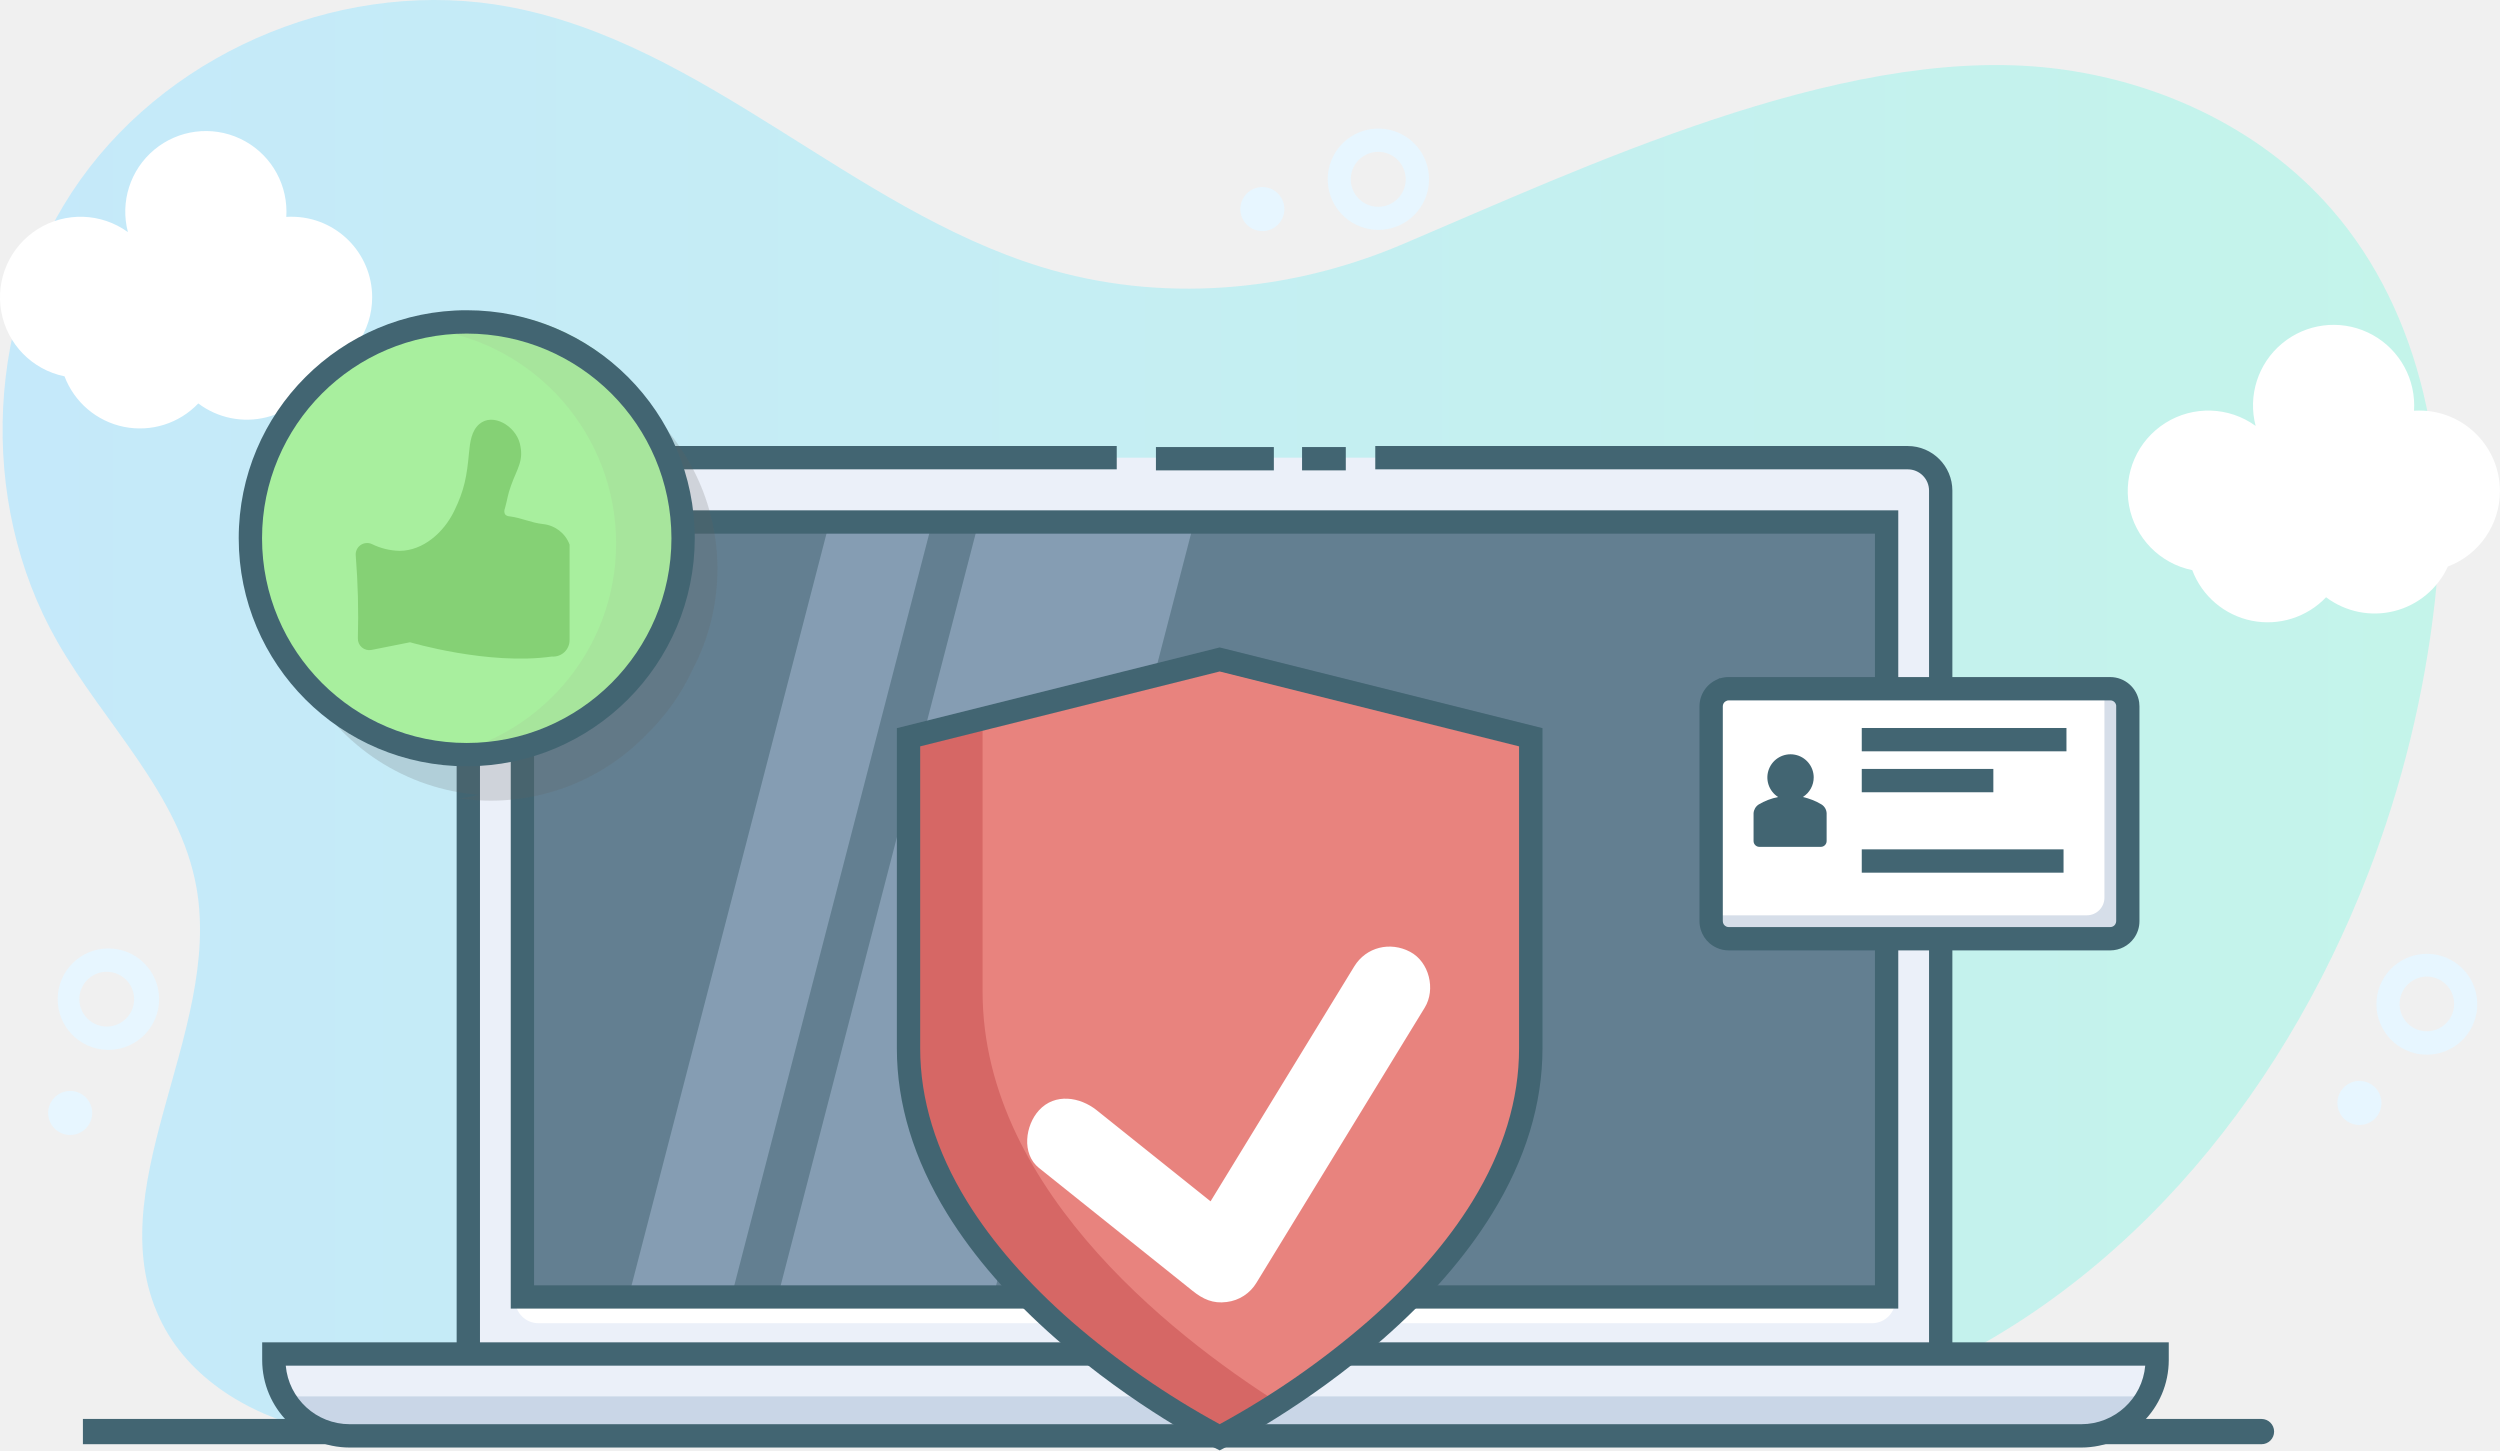
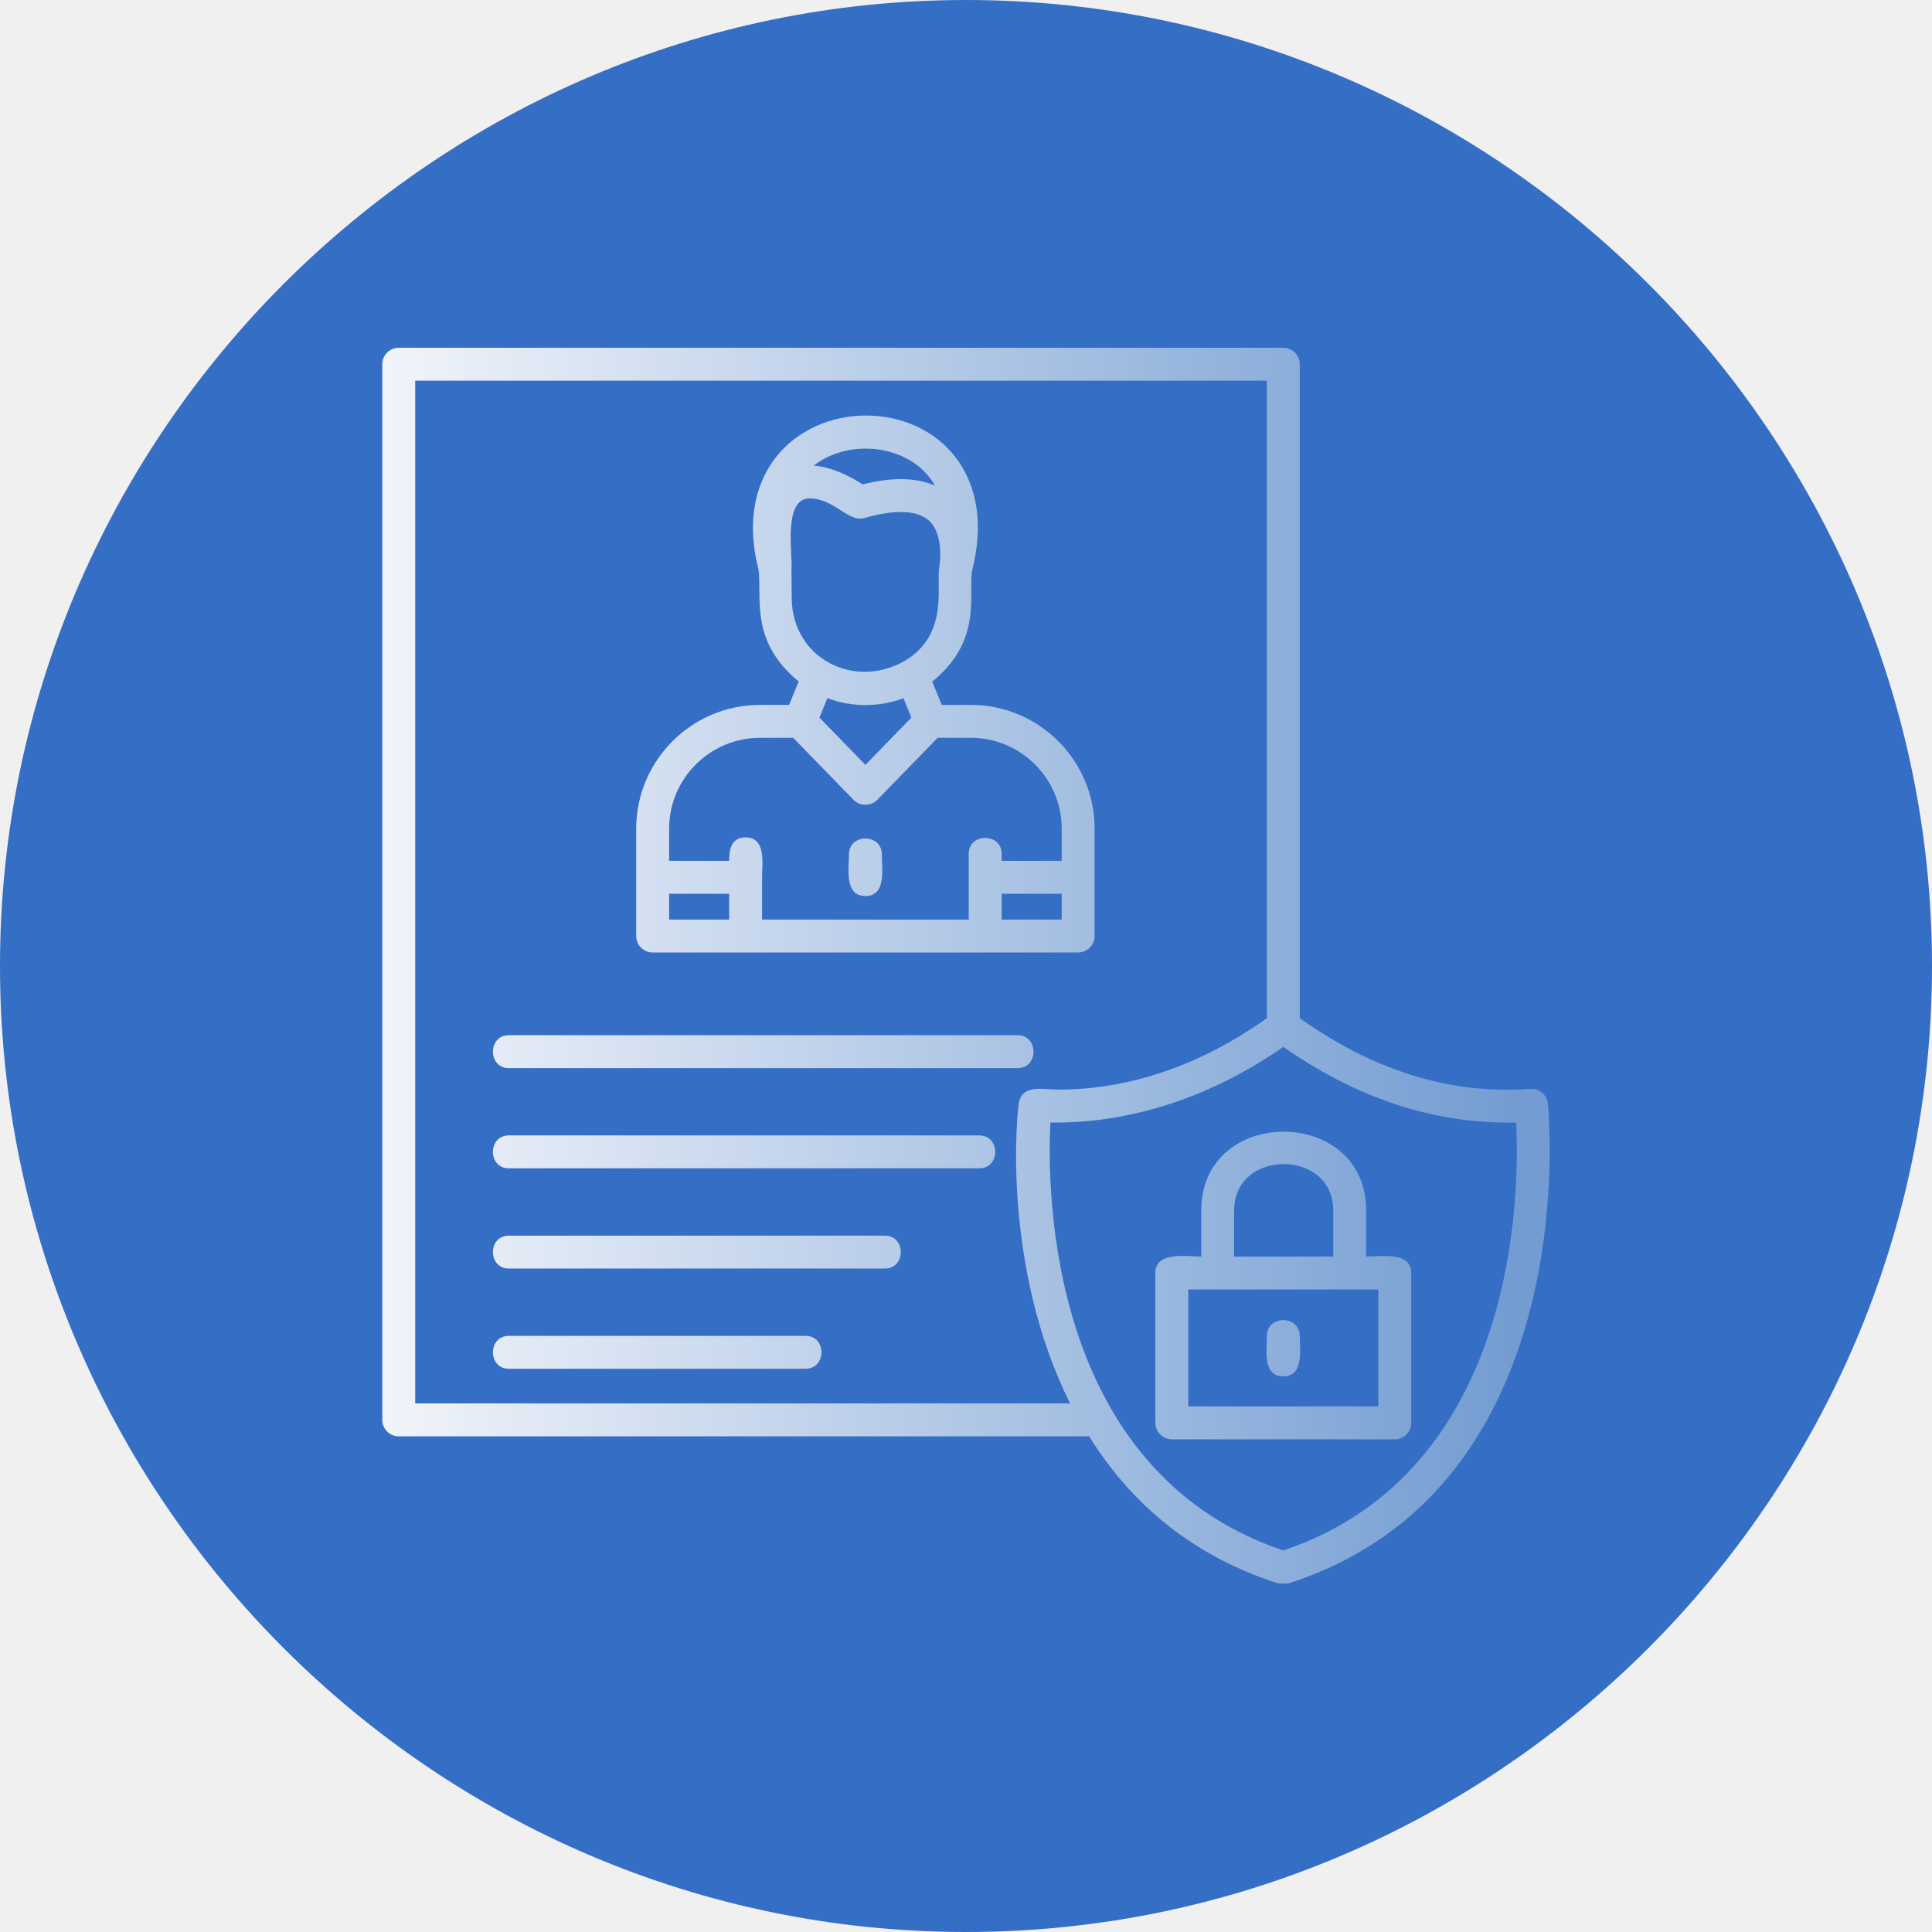
- <svg xmlns="http://www.w3.org/2000/svg" viewBox="0 0 1286.04 746.09">
+ <svg xmlns="http://www.w3.org/2000/svg" width="3872.98" height="3872.98" viewBox="0 0 3872.98 3872.98">
  <defs>
-     <style>.cls-1{fill:url(#linear-gradient);}.cls-2{fill:#e7f6ff;}.cls-3{fill:none;}.cls-4{fill:#426572;}.cls-5{fill:#fff;}.cls-6{fill:#ebf0f9;}.cls-7{fill:#637f91;}.cls-10,.cls-8{opacity:0.5;}.cls-10,.cls-9{fill:#a7bcd5;}.cls-11{fill:#d6dee9;}.cls-12{fill:#e8837e;}.cls-13{fill:#d66765;}.cls-14{fill:#606060;opacity:0.2;}.cls-15{fill:#a8ef9e;}.cls-16{fill:#a7e59c;}.cls-17{fill:#85d175;}</style>
-     <linearGradient id="linear-gradient" x1="1.32" y1="371.19" x2="1254.6" y2="371.19" gradientUnits="userSpaceOnUse">
-       <stop offset="0" stop-color="#c5e9fa" />
-       <stop offset="1" stop-color="#c4f4ea" />
+     <clipPath id="clip-0">
+       <path clip-rule="nonzero" d="M 766 697 L 3107 697 L 3107 3175 L 766 3175 Z M 766 697 " />
+     </clipPath>
+     <clipPath id="clip-1">
+       <path clip-rule="evenodd" d="M 2382.078 2819.359 L 2763.102 2819.359 L 2763.102 2584.98 L 2382.078 2584.98 Z M 2474.039 2519.012 L 2474.039 2426.48 C 2474.039 2302.5 2672.699 2302.5 2672.699 2426.48 L 2672.699 2519.012 Z M 2796.102 2885.309 C 2814.281 2885.309 2829.051 2870.559 2829.07 2852.34 L 2829.07 2552.012 C 2829.07 2508.039 2767.238 2519.012 2738.648 2519.012 L 2738.648 2426.469 C 2738.648 2215.98 2408.09 2215.961 2408.09 2426.469 L 2408.09 2519.012 C 2379.359 2519.012 2316.109 2507.719 2316.109 2552.012 L 2316.109 2852.34 C 2316.109 2870.559 2330.891 2885.309 2349.109 2885.309 Z M 1963.102 2342.09 L 1020.07 2342.09 C 977.504 2342.09 977.504 2276.121 1020.07 2276.121 L 1963.102 2276.121 C 2005.648 2276.121 2005.672 2342.09 1963.102 2342.09 Z M 1734.828 1796.25 C 1692.27 1796.25 1701.859 1740.68 1701.859 1712.859 C 1701.859 1670.289 1767.828 1670.301 1767.828 1712.859 C 1767.828 1740.68 1777.41 1796.25 1734.828 1796.25 Z M 1806.09 960.469 C 1783.141 960.469 1757.352 964.02 1729.25 971.102 C 1709.16 957.898 1670.719 936.281 1631.289 933.461 C 1703.941 876.328 1828.449 891.648 1874.23 973.559 C 1854.77 964.859 1832 960.469 1806.09 960.469 Z M 1586.59 1142.551 C 1589.77 1115.48 1568.359 999.121 1622.82 999.121 C 1671.52 999.121 1701.309 1047.5 1732.02 1038.66 C 1798.859 1019.469 1845.578 1022.738 1867.281 1048.859 C 1888.25 1074.102 1885.879 1118.539 1883.059 1134.281 C 1875.871 1172.891 1903.871 1270.949 1813.559 1324.98 C 1710 1383.379 1588.34 1318.172 1587.16 1199.891 Z M 1642.719 1438.559 L 1658.648 1399.52 C 1706.352 1418.039 1763.398 1417.969 1811.109 1399.648 L 1826.98 1438.578 L 1734.859 1533.281 Z M 2161.34 1909.41 L 1308.352 1909.41 C 1290.141 1909.41 1275.359 1894.641 1275.359 1876.43 L 1275.359 1661.27 C 1275.359 1524.43 1386.699 1413.102 1523.531 1413.102 L 1581.859 1413.102 L 1601.078 1365.98 C 1502.09 1285.422 1527.77 1196.898 1520.629 1142.078 C 1492.219 1030.488 1523.039 958.859 1554.211 918.219 C 1640.5 805.762 1829.078 803.98 1915.59 916.719 C 1946.969 957.648 1977.879 1030.359 1948.352 1145.219 C 1941.852 1196.621 1968.09 1286.129 1868.781 1366.359 L 1887.828 1413.102 L 1946.16 1413.102 C 2083.012 1413.102 2194.309 1524.43 2194.309 1661.27 L 2194.309 1876.43 C 2194.289 1894.641 2179.539 1909.41 2161.34 1909.41 Z M 1461.719 1843.441 L 1341.371 1843.441 L 1341.371 1791.648 L 1461.719 1791.648 Z M 2007.961 1791.648 L 2128.34 1791.648 L 2128.34 1843.441 L 2007.961 1843.441 Z M 1941.98 1843.441 L 1527.691 1843.441 L 1527.691 1758.648 C 1527.691 1731.18 1536.32 1678.66 1494.699 1678.66 C 1465.762 1678.66 1461.719 1703.238 1461.719 1725.66 L 1341.371 1725.66 L 1341.371 1661.27 C 1341.371 1560.809 1423.102 1479.09 1523.551 1479.09 L 1590.109 1479.09 L 1711.211 1603.602 C 1723.641 1616.371 1746.109 1616.371 1758.5 1603.602 L 1879.59 1479.09 L 1946.16 1479.09 C 2046.629 1479.09 2128.34 1560.809 2128.34 1661.27 L 2128.34 1725.66 L 2007.961 1725.66 L 2007.961 1711.648 C 2007.961 1669.078 1941.98 1669.078 1941.98 1711.648 Z M 1614.898 2743.879 L 1020.07 2743.879 C 977.504 2743.879 977.504 2677.898 1020.07 2677.898 L 1614.879 2677.898 C 1657.43 2677.898 1657.449 2743.879 1614.898 2743.879 Z M 1773.852 2542.98 L 1020.07 2542.98 C 977.504 2542.98 977.504 2477.012 1020.07 2477.012 L 1773.84 2477.012 C 1816.41 2477.012 1816.41 2542.98 1773.852 2542.98 Z M 2039.91 2141.199 L 1020.07 2141.199 C 977.504 2141.199 977.504 2075.23 1020.07 2075.23 L 2039.891 2075.23 C 2082.441 2075.23 2082.48 2141.199 2039.91 2141.199 Z M 832.344 2813.371 L 2145.141 2813.371 C 2006.988 2536.441 2038.512 2225.238 2043.262 2207.309 C 2052.238 2173.352 2094.77 2184.359 2120.68 2184.359 C 2273.5 2184.359 2415.039 2129.5 2539.602 2041.172 L 2539.602 763.121 L 832.344 763.121 Z M 2572.57 2098.648 C 2435.211 2194.469 2272.219 2252.98 2105.75 2250.199 C 2098.809 2388.172 2100.801 2949.18 2572.57 3108.148 C 3044.359 2949.16 3046.328 2388.129 3039.398 2250.199 C 2877.512 2254.078 2721.32 2202.449 2572.57 2098.648 Z M 2183.441 2879.352 C 2261.602 3005.461 2380.898 3116.09 2562.512 3174.262 L 2582.66 3174.262 C 3181.801 2982.328 3103.699 2219.781 3102.852 2212.102 C 3100.879 2194.512 3085.238 2181.59 3067.77 2182.871 C 2905.41 2194.469 2753.43 2145.68 2605.57 2041.172 L 2605.57 730.129 C 2605.57 711.922 2590.789 697.148 2572.57 697.148 L 799.355 697.148 C 781.137 697.148 766.371 711.922 766.371 730.129 L 766.371 2846.371 C 766.371 2864.57 781.137 2879.352 799.355 2879.352 Z M 2572.57 2759.121 C 2530.711 2759.121 2539.602 2705.82 2539.602 2678.262 C 2539.602 2635.691 2605.57 2635.691 2605.57 2678.262 C 2605.57 2705.82 2614.449 2759.121 2572.57 2759.121 " />
+     </clipPath>
+     <linearGradient id="linear-pattern-0" gradientUnits="userSpaceOnUse" x1="0" y1="0" x2="1.065" y2="0" gradientTransform="matrix(2267.47, 0, 0, 2267.47, 766.371, 1935.7)">
+       <stop offset="0" stop-color="rgb(94.508%, 95.685%, 98.038%)" stop-opacity="1" />
+       <stop offset="0.004" stop-color="rgb(94.302%, 95.543%, 97.972%)" stop-opacity="1" />
+       <stop offset="0.008" stop-color="rgb(94.098%, 95.401%, 97.908%)" stop-opacity="1" />
+       <stop offset="0.012" stop-color="rgb(93.892%, 95.259%, 97.842%)" stop-opacity="1" />
+       <stop offset="0.016" stop-color="rgb(93.686%, 95.117%, 97.777%)" stop-opacity="1" />
+       <stop offset="0.02" stop-color="rgb(93.48%, 94.975%, 97.711%)" stop-opacity="1" />
+       <stop offset="0.023" stop-color="rgb(93.275%, 94.833%, 97.647%)" stop-opacity="1" />
+       <stop offset="0.027" stop-color="rgb(93.069%, 94.691%, 97.581%)" stop-opacity="1" />
+       <stop offset="0.031" stop-color="rgb(92.863%, 94.55%, 97.516%)" stop-opacity="1" />
+       <stop offset="0.035" stop-color="rgb(92.657%, 94.408%, 97.45%)" stop-opacity="1" />
+       <stop offset="0.039" stop-color="rgb(92.453%, 94.266%, 97.386%)" stop-opacity="1" />
+       <stop offset="0.043" stop-color="rgb(92.247%, 94.124%, 97.321%)" stop-opacity="1" />
+       <stop offset="0.047" stop-color="rgb(92.041%, 93.982%, 97.255%)" stop-opacity="1" />
+       <stop offset="0.051" stop-color="rgb(91.835%, 93.84%, 97.189%)" stop-opacity="1" />
+       <stop offset="0.055" stop-color="rgb(91.631%, 93.698%, 97.125%)" stop-opacity="1" />
+       <stop offset="0.059" stop-color="rgb(91.425%, 93.556%, 97.06%)" stop-opacity="1" />
+       <stop offset="0.062" stop-color="rgb(91.219%, 93.414%, 96.994%)" stop-opacity="1" />
+       <stop offset="0.066" stop-color="rgb(91.013%, 93.272%, 96.928%)" stop-opacity="1" />
+       <stop offset="0.07" stop-color="rgb(90.808%, 93.13%, 96.863%)" stop-opacity="1" />
+       <stop offset="0.074" stop-color="rgb(90.602%, 92.989%, 96.797%)" stop-opacity="1" />
+       <stop offset="0.078" stop-color="rgb(90.396%, 92.847%, 96.733%)" stop-opacity="1" />
+       <stop offset="0.082" stop-color="rgb(90.19%, 92.705%, 96.667%)" stop-opacity="1" />
+       <stop offset="0.086" stop-color="rgb(89.986%, 92.563%, 96.602%)" stop-opacity="1" />
+       <stop offset="0.09" stop-color="rgb(89.78%, 92.419%, 96.536%)" stop-opacity="1" />
+       <stop offset="0.094" stop-color="rgb(89.574%, 92.278%, 96.472%)" stop-opacity="1" />
+       <stop offset="0.098" stop-color="rgb(89.368%, 92.136%, 96.407%)" stop-opacity="1" />
+       <stop offset="0.102" stop-color="rgb(89.163%, 91.994%, 96.341%)" stop-opacity="1" />
+       <stop offset="0.105" stop-color="rgb(88.957%, 91.852%, 96.275%)" stop-opacity="1" />
+       <stop offset="0.109" stop-color="rgb(88.751%, 91.71%, 96.211%)" stop-opacity="1" />
+       <stop offset="0.113" stop-color="rgb(88.545%, 91.568%, 96.146%)" stop-opacity="1" />
+       <stop offset="0.117" stop-color="rgb(88.341%, 91.426%, 96.08%)" stop-opacity="1" />
+       <stop offset="0.121" stop-color="rgb(88.135%, 91.284%, 96.014%)" stop-opacity="1" />
+       <stop offset="0.125" stop-color="rgb(87.929%, 91.142%, 95.95%)" stop-opacity="1" />
+       <stop offset="0.129" stop-color="rgb(87.723%, 91%, 95.885%)" stop-opacity="1" />
+       <stop offset="0.133" stop-color="rgb(87.518%, 90.858%, 95.819%)" stop-opacity="1" />
+       <stop offset="0.137" stop-color="rgb(87.312%, 90.717%, 95.753%)" stop-opacity="1" />
+       <stop offset="0.141" stop-color="rgb(87.108%, 90.575%, 95.688%)" stop-opacity="1" />
+       <stop offset="0.145" stop-color="rgb(86.902%, 90.433%, 95.622%)" stop-opacity="1" />
+       <stop offset="0.148" stop-color="rgb(86.696%, 90.291%, 95.558%)" stop-opacity="1" />
+       <stop offset="0.152" stop-color="rgb(86.49%, 90.149%, 95.493%)" stop-opacity="1" />
+       <stop offset="0.156" stop-color="rgb(86.285%, 90.007%, 95.427%)" stop-opacity="1" />
+       <stop offset="0.16" stop-color="rgb(86.079%, 89.865%, 95.361%)" stop-opacity="1" />
+       <stop offset="0.164" stop-color="rgb(85.873%, 89.723%, 95.297%)" stop-opacity="1" />
+       <stop offset="0.168" stop-color="rgb(85.667%, 89.581%, 95.232%)" stop-opacity="1" />
+       <stop offset="0.172" stop-color="rgb(85.463%, 89.439%, 95.166%)" stop-opacity="1" />
+       <stop offset="0.176" stop-color="rgb(85.257%, 89.297%, 95.1%)" stop-opacity="1" />
+       <stop offset="0.18" stop-color="rgb(85.051%, 89.156%, 95.036%)" stop-opacity="1" />
+       <stop offset="0.184" stop-color="rgb(84.845%, 89.014%, 94.971%)" stop-opacity="1" />
+       <stop offset="0.188" stop-color="rgb(84.641%, 88.872%, 94.905%)" stop-opacity="1" />
+       <stop offset="0.191" stop-color="rgb(84.435%, 88.728%, 94.839%)" stop-opacity="1" />
+       <stop offset="0.195" stop-color="rgb(84.229%, 88.586%, 94.775%)" stop-opacity="1" />
+       <stop offset="0.199" stop-color="rgb(84.023%, 88.445%, 94.71%)" stop-opacity="1" />
+       <stop offset="0.203" stop-color="rgb(83.818%, 88.303%, 94.644%)" stop-opacity="1" />
+       <stop offset="0.207" stop-color="rgb(83.612%, 88.161%, 94.579%)" stop-opacity="1" />
+       <stop offset="0.211" stop-color="rgb(83.406%, 88.019%, 94.513%)" stop-opacity="1" />
+       <stop offset="0.215" stop-color="rgb(83.2%, 87.877%, 94.447%)" stop-opacity="1" />
+       <stop offset="0.219" stop-color="rgb(82.996%, 87.735%, 94.383%)" stop-opacity="1" />
+       <stop offset="0.223" stop-color="rgb(82.79%, 87.593%, 94.318%)" stop-opacity="1" />
+       <stop offset="0.227" stop-color="rgb(82.584%, 87.451%, 94.252%)" stop-opacity="1" />
+       <stop offset="0.23" stop-color="rgb(82.378%, 87.309%, 94.186%)" stop-opacity="1" />
+       <stop offset="0.234" stop-color="rgb(82.173%, 87.167%, 94.122%)" stop-opacity="1" />
+       <stop offset="0.238" stop-color="rgb(81.967%, 87.025%, 94.057%)" stop-opacity="1" />
+       <stop offset="0.242" stop-color="rgb(81.761%, 86.884%, 93.991%)" stop-opacity="1" />
+       <stop offset="0.246" stop-color="rgb(81.555%, 86.742%, 93.925%)" stop-opacity="1" />
+       <stop offset="0.25" stop-color="rgb(81.351%, 86.6%, 93.861%)" stop-opacity="1" />
+       <stop offset="0.254" stop-color="rgb(81.145%, 86.458%, 93.796%)" stop-opacity="1" />
+       <stop offset="0.258" stop-color="rgb(80.939%, 86.316%, 93.73%)" stop-opacity="1" />
+       <stop offset="0.262" stop-color="rgb(80.733%, 86.174%, 93.665%)" stop-opacity="1" />
+       <stop offset="0.266" stop-color="rgb(80.528%, 86.032%, 93.6%)" stop-opacity="1" />
+       <stop offset="0.27" stop-color="rgb(80.322%, 85.89%, 93.535%)" stop-opacity="1" />
+       <stop offset="0.273" stop-color="rgb(80.116%, 85.748%, 93.469%)" stop-opacity="1" />
+       <stop offset="0.277" stop-color="rgb(79.91%, 85.606%, 93.404%)" stop-opacity="1" />
+       <stop offset="0.281" stop-color="rgb(79.706%, 85.464%, 93.34%)" stop-opacity="1" />
+       <stop offset="0.285" stop-color="rgb(79.5%, 85.321%, 93.274%)" stop-opacity="1" />
+       <stop offset="0.289" stop-color="rgb(79.294%, 85.179%, 93.208%)" stop-opacity="1" />
+       <stop offset="0.293" stop-color="rgb(79.088%, 85.037%, 93.143%)" stop-opacity="1" />
+       <stop offset="0.297" stop-color="rgb(78.883%, 84.895%, 93.077%)" stop-opacity="1" />
+       <stop offset="0.301" stop-color="rgb(78.677%, 84.753%, 93.011%)" stop-opacity="1" />
+       <stop offset="0.305" stop-color="rgb(78.471%, 84.612%, 92.947%)" stop-opacity="1" />
+       <stop offset="0.309" stop-color="rgb(78.265%, 84.47%, 92.882%)" stop-opacity="1" />
+       <stop offset="0.312" stop-color="rgb(78.061%, 84.328%, 92.816%)" stop-opacity="1" />
+       <stop offset="0.316" stop-color="rgb(77.855%, 84.186%, 92.751%)" stop-opacity="1" />
+       <stop offset="0.32" stop-color="rgb(77.649%, 84.044%, 92.686%)" stop-opacity="1" />
+       <stop offset="0.324" stop-color="rgb(77.443%, 83.902%, 92.621%)" stop-opacity="1" />
+       <stop offset="0.328" stop-color="rgb(77.238%, 83.76%, 92.555%)" stop-opacity="1" />
+       <stop offset="0.332" stop-color="rgb(77.032%, 83.618%, 92.49%)" stop-opacity="1" />
+       <stop offset="0.336" stop-color="rgb(76.826%, 83.476%, 92.426%)" stop-opacity="1" />
+       <stop offset="0.34" stop-color="rgb(76.62%, 83.334%, 92.36%)" stop-opacity="1" />
+       <stop offset="0.344" stop-color="rgb(76.416%, 83.192%, 92.294%)" stop-opacity="1" />
+       <stop offset="0.348" stop-color="rgb(76.21%, 83.051%, 92.229%)" stop-opacity="1" />
+       <stop offset="0.352" stop-color="rgb(76.004%, 82.909%, 92.165%)" stop-opacity="1" />
+       <stop offset="0.355" stop-color="rgb(75.798%, 82.767%, 92.099%)" stop-opacity="1" />
+       <stop offset="0.359" stop-color="rgb(75.594%, 82.625%, 92.033%)" stop-opacity="1" />
+       <stop offset="0.363" stop-color="rgb(75.388%, 82.483%, 91.968%)" stop-opacity="1" />
+       <stop offset="0.367" stop-color="rgb(75.182%, 82.341%, 91.902%)" stop-opacity="1" />
+       <stop offset="0.371" stop-color="rgb(74.976%, 82.199%, 91.837%)" stop-opacity="1" />
+       <stop offset="0.375" stop-color="rgb(74.771%, 82.057%, 91.772%)" stop-opacity="1" />
+       <stop offset="0.379" stop-color="rgb(74.565%, 81.914%, 91.707%)" stop-opacity="1" />
+       <stop offset="0.383" stop-color="rgb(74.359%, 81.772%, 91.641%)" stop-opacity="1" />
+       <stop offset="0.387" stop-color="rgb(74.153%, 81.63%, 91.576%)" stop-opacity="1" />
+       <stop offset="0.391" stop-color="rgb(73.949%, 81.488%, 91.512%)" stop-opacity="1" />
+       <stop offset="0.395" stop-color="rgb(73.743%, 81.346%, 91.446%)" stop-opacity="1" />
+       <stop offset="0.398" stop-color="rgb(73.537%, 81.204%, 91.38%)" stop-opacity="1" />
+       <stop offset="0.402" stop-color="rgb(73.331%, 81.062%, 91.315%)" stop-opacity="1" />
+       <stop offset="0.406" stop-color="rgb(73.126%, 80.92%, 91.251%)" stop-opacity="1" />
+       <stop offset="0.41" stop-color="rgb(72.92%, 80.779%, 91.185%)" stop-opacity="1" />
+       <stop offset="0.414" stop-color="rgb(72.714%, 80.637%, 91.119%)" stop-opacity="1" />
+       <stop offset="0.418" stop-color="rgb(72.508%, 80.495%, 91.054%)" stop-opacity="1" />
+       <stop offset="0.422" stop-color="rgb(72.304%, 80.353%, 90.99%)" stop-opacity="1" />
+       <stop offset="0.426" stop-color="rgb(72.098%, 80.211%, 90.924%)" stop-opacity="1" />
+       <stop offset="0.43" stop-color="rgb(71.892%, 80.069%, 90.858%)" stop-opacity="1" />
+       <stop offset="0.434" stop-color="rgb(71.686%, 79.927%, 90.793%)" stop-opacity="1" />
+       <stop offset="0.438" stop-color="rgb(71.481%, 79.785%, 90.727%)" stop-opacity="1" />
+       <stop offset="0.441" stop-color="rgb(71.275%, 79.643%, 90.662%)" stop-opacity="1" />
+       <stop offset="0.445" stop-color="rgb(71.069%, 79.501%, 90.598%)" stop-opacity="1" />
+       <stop offset="0.449" stop-color="rgb(70.863%, 79.359%, 90.532%)" stop-opacity="1" />
+       <stop offset="0.453" stop-color="rgb(70.659%, 79.218%, 90.466%)" stop-opacity="1" />
+       <stop offset="0.457" stop-color="rgb(70.453%, 79.076%, 90.401%)" stop-opacity="1" />
+       <stop offset="0.461" stop-color="rgb(70.247%, 78.934%, 90.337%)" stop-opacity="1" />
+       <stop offset="0.465" stop-color="rgb(70.041%, 78.792%, 90.271%)" stop-opacity="1" />
+       <stop offset="0.469" stop-color="rgb(69.836%, 78.65%, 90.205%)" stop-opacity="1" />
+       <stop offset="0.473" stop-color="rgb(69.63%, 78.508%, 90.14%)" stop-opacity="1" />
+       <stop offset="0.477" stop-color="rgb(69.424%, 78.366%, 90.076%)" stop-opacity="1" />
+       <stop offset="0.48" stop-color="rgb(69.218%, 78.223%, 90.01%)" stop-opacity="1" />
+       <stop offset="0.484" stop-color="rgb(69.014%, 78.081%, 89.944%)" stop-opacity="1" />
+       <stop offset="0.488" stop-color="rgb(68.808%, 77.939%, 89.879%)" stop-opacity="1" />
+       <stop offset="0.492" stop-color="rgb(68.602%, 77.797%, 89.815%)" stop-opacity="1" />
+       <stop offset="0.496" stop-color="rgb(68.396%, 77.655%, 89.749%)" stop-opacity="1" />
+       <stop offset="0.5" stop-color="rgb(68.192%, 77.513%, 89.684%)" stop-opacity="1" />
+       <stop offset="0.504" stop-color="rgb(67.986%, 77.371%, 89.618%)" stop-opacity="1" />
+       <stop offset="0.508" stop-color="rgb(67.78%, 77.229%, 89.552%)" stop-opacity="1" />
+       <stop offset="0.512" stop-color="rgb(67.574%, 77.087%, 89.487%)" stop-opacity="1" />
+       <stop offset="0.516" stop-color="rgb(67.369%, 76.945%, 89.423%)" stop-opacity="1" />
+       <stop offset="0.52" stop-color="rgb(67.163%, 76.804%, 89.357%)" stop-opacity="1" />
+       <stop offset="0.523" stop-color="rgb(66.957%, 76.662%, 89.291%)" stop-opacity="1" />
+       <stop offset="0.527" stop-color="rgb(66.751%, 76.52%, 89.226%)" stop-opacity="1" />
+       <stop offset="0.531" stop-color="rgb(66.547%, 76.378%, 89.162%)" stop-opacity="1" />
+       <stop offset="0.535" stop-color="rgb(66.341%, 76.236%, 89.096%)" stop-opacity="1" />
+       <stop offset="0.539" stop-color="rgb(66.135%, 76.094%, 89.03%)" stop-opacity="1" />
+       <stop offset="0.543" stop-color="rgb(65.929%, 75.952%, 88.965%)" stop-opacity="1" />
+       <stop offset="0.547" stop-color="rgb(65.724%, 75.81%, 88.901%)" stop-opacity="1" />
+       <stop offset="0.551" stop-color="rgb(65.518%, 75.668%, 88.835%)" stop-opacity="1" />
+       <stop offset="0.555" stop-color="rgb(65.312%, 75.526%, 88.77%)" stop-opacity="1" />
+       <stop offset="0.559" stop-color="rgb(65.106%, 75.385%, 88.704%)" stop-opacity="1" />
+       <stop offset="0.562" stop-color="rgb(64.902%, 75.243%, 88.64%)" stop-opacity="1" />
+       <stop offset="0.566" stop-color="rgb(64.696%, 75.101%, 88.574%)" stop-opacity="1" />
+       <stop offset="0.57" stop-color="rgb(64.49%, 74.959%, 88.509%)" stop-opacity="1" />
+       <stop offset="0.574" stop-color="rgb(64.284%, 74.815%, 88.443%)" stop-opacity="1" />
+       <stop offset="0.578" stop-color="rgb(64.079%, 74.673%, 88.377%)" stop-opacity="1" />
+       <stop offset="0.582" stop-color="rgb(63.873%, 74.532%, 88.312%)" stop-opacity="1" />
+       <stop offset="0.586" stop-color="rgb(63.667%, 74.39%, 88.248%)" stop-opacity="1" />
+       <stop offset="0.59" stop-color="rgb(63.461%, 74.248%, 88.182%)" stop-opacity="1" />
+       <stop offset="0.594" stop-color="rgb(63.257%, 74.106%, 88.116%)" stop-opacity="1" />
+       <stop offset="0.598" stop-color="rgb(63.051%, 73.964%, 88.051%)" stop-opacity="1" />
+       <stop offset="0.602" stop-color="rgb(62.845%, 73.822%, 87.987%)" stop-opacity="1" />
+       <stop offset="0.605" stop-color="rgb(62.639%, 73.68%, 87.921%)" stop-opacity="1" />
+       <stop offset="0.609" stop-color="rgb(62.434%, 73.538%, 87.856%)" stop-opacity="1" />
+       <stop offset="0.613" stop-color="rgb(62.228%, 73.396%, 87.79%)" stop-opacity="1" />
+       <stop offset="0.617" stop-color="rgb(62.022%, 73.254%, 87.726%)" stop-opacity="1" />
+       <stop offset="0.621" stop-color="rgb(61.816%, 73.112%, 87.66%)" stop-opacity="1" />
+       <stop offset="0.625" stop-color="rgb(61.612%, 72.971%, 87.595%)" stop-opacity="1" />
+       <stop offset="0.629" stop-color="rgb(61.406%, 72.829%, 87.529%)" stop-opacity="1" />
+       <stop offset="0.633" stop-color="rgb(61.2%, 72.687%, 87.465%)" stop-opacity="1" />
+       <stop offset="0.637" stop-color="rgb(60.994%, 72.545%, 87.399%)" stop-opacity="1" />
+       <stop offset="0.641" stop-color="rgb(60.789%, 72.403%, 87.334%)" stop-opacity="1" />
+       <stop offset="0.645" stop-color="rgb(60.583%, 72.261%, 87.268%)" stop-opacity="1" />
+       <stop offset="0.648" stop-color="rgb(60.378%, 72.119%, 87.202%)" stop-opacity="1" />
+       <stop offset="0.652" stop-color="rgb(60.172%, 71.977%, 87.137%)" stop-opacity="1" />
+       <stop offset="0.656" stop-color="rgb(59.967%, 71.835%, 87.073%)" stop-opacity="1" />
+       <stop offset="0.66" stop-color="rgb(59.761%, 71.693%, 87.007%)" stop-opacity="1" />
+       <stop offset="0.664" stop-color="rgb(59.555%, 71.552%, 86.942%)" stop-opacity="1" />
+       <stop offset="0.668" stop-color="rgb(59.349%, 71.408%, 86.876%)" stop-opacity="1" />
+       <stop offset="0.672" stop-color="rgb(59.145%, 71.266%, 86.812%)" stop-opacity="1" />
+       <stop offset="0.676" stop-color="rgb(58.939%, 71.124%, 86.746%)" stop-opacity="1" />
+       <stop offset="0.68" stop-color="rgb(58.733%, 70.982%, 86.681%)" stop-opacity="1" />
+       <stop offset="0.684" stop-color="rgb(58.527%, 70.84%, 86.615%)" stop-opacity="1" />
+       <stop offset="0.688" stop-color="rgb(58.322%, 70.699%, 86.551%)" stop-opacity="1" />
+       <stop offset="0.691" stop-color="rgb(58.116%, 70.557%, 86.485%)" stop-opacity="1" />
+       <stop offset="0.695" stop-color="rgb(57.91%, 70.415%, 86.42%)" stop-opacity="1" />
+       <stop offset="0.699" stop-color="rgb(57.704%, 70.273%, 86.354%)" stop-opacity="1" />
+       <stop offset="0.703" stop-color="rgb(57.5%, 70.131%, 86.29%)" stop-opacity="1" />
+       <stop offset="0.707" stop-color="rgb(57.294%, 69.989%, 86.224%)" stop-opacity="1" />
+       <stop offset="0.711" stop-color="rgb(57.088%, 69.847%, 86.159%)" stop-opacity="1" />
+       <stop offset="0.715" stop-color="rgb(56.882%, 69.705%, 86.093%)" stop-opacity="1" />
+       <stop offset="0.719" stop-color="rgb(56.677%, 69.563%, 86.028%)" stop-opacity="1" />
+       <stop offset="0.723" stop-color="rgb(56.471%, 69.421%, 85.962%)" stop-opacity="1" />
+       <stop offset="0.727" stop-color="rgb(56.265%, 69.279%, 85.898%)" stop-opacity="1" />
+       <stop offset="0.73" stop-color="rgb(56.059%, 69.138%, 85.832%)" stop-opacity="1" />
+       <stop offset="0.734" stop-color="rgb(55.855%, 68.996%, 85.767%)" stop-opacity="1" />
+       <stop offset="0.738" stop-color="rgb(55.649%, 68.854%, 85.701%)" stop-opacity="1" />
+       <stop offset="0.742" stop-color="rgb(55.443%, 68.712%, 85.637%)" stop-opacity="1" />
+       <stop offset="0.746" stop-color="rgb(55.237%, 68.57%, 85.571%)" stop-opacity="1" />
+       <stop offset="0.75" stop-color="rgb(55.032%, 68.428%, 85.506%)" stop-opacity="1" />
+       <stop offset="0.754" stop-color="rgb(54.826%, 68.286%, 85.44%)" stop-opacity="1" />
+       <stop offset="0.758" stop-color="rgb(54.62%, 68.144%, 85.376%)" stop-opacity="1" />
+       <stop offset="0.762" stop-color="rgb(54.414%, 68.002%, 85.31%)" stop-opacity="1" />
+       <stop offset="0.766" stop-color="rgb(54.21%, 67.86%, 85.245%)" stop-opacity="1" />
+       <stop offset="0.77" stop-color="rgb(54.004%, 67.717%, 85.179%)" stop-opacity="1" />
+       <stop offset="0.773" stop-color="rgb(53.798%, 67.575%, 85.115%)" stop-opacity="1" />
+       <stop offset="0.777" stop-color="rgb(53.592%, 67.433%, 85.049%)" stop-opacity="1" />
+       <stop offset="0.781" stop-color="rgb(53.387%, 67.291%, 84.984%)" stop-opacity="1" />
+       <stop offset="0.785" stop-color="rgb(53.181%, 67.149%, 84.918%)" stop-opacity="1" />
+       <stop offset="0.789" stop-color="rgb(52.975%, 67.007%, 84.853%)" stop-opacity="1" />
+       <stop offset="0.793" stop-color="rgb(52.769%, 66.866%, 84.787%)" stop-opacity="1" />
+       <stop offset="0.797" stop-color="rgb(52.565%, 66.724%, 84.723%)" stop-opacity="1" />
+       <stop offset="0.801" stop-color="rgb(52.359%, 66.582%, 84.657%)" stop-opacity="1" />
+       <stop offset="0.805" stop-color="rgb(52.153%, 66.44%, 84.592%)" stop-opacity="1" />
+       <stop offset="0.809" stop-color="rgb(51.947%, 66.298%, 84.526%)" stop-opacity="1" />
+       <stop offset="0.812" stop-color="rgb(51.743%, 66.156%, 84.462%)" stop-opacity="1" />
+       <stop offset="0.816" stop-color="rgb(51.537%, 66.014%, 84.396%)" stop-opacity="1" />
+       <stop offset="0.82" stop-color="rgb(51.331%, 65.872%, 84.331%)" stop-opacity="1" />
+       <stop offset="0.824" stop-color="rgb(51.125%, 65.73%, 84.265%)" stop-opacity="1" />
+       <stop offset="0.828" stop-color="rgb(50.92%, 65.588%, 84.201%)" stop-opacity="1" />
+       <stop offset="0.832" stop-color="rgb(50.714%, 65.446%, 84.135%)" stop-opacity="1" />
+       <stop offset="0.836" stop-color="rgb(50.508%, 65.305%, 84.07%)" stop-opacity="1" />
+       <stop offset="0.84" stop-color="rgb(50.302%, 65.163%, 84.004%)" stop-opacity="1" />
+       <stop offset="0.844" stop-color="rgb(50.098%, 65.021%, 83.94%)" stop-opacity="1" />
+       <stop offset="0.848" stop-color="rgb(49.892%, 64.879%, 83.875%)" stop-opacity="1" />
+       <stop offset="0.852" stop-color="rgb(49.686%, 64.737%, 83.809%)" stop-opacity="1" />
+       <stop offset="0.855" stop-color="rgb(49.48%, 64.595%, 83.743%)" stop-opacity="1" />
+       <stop offset="0.859" stop-color="rgb(49.275%, 64.453%, 83.678%)" stop-opacity="1" />
+       <stop offset="0.863" stop-color="rgb(49.069%, 64.31%, 83.612%)" stop-opacity="1" />
+       <stop offset="0.867" stop-color="rgb(48.863%, 64.168%, 83.548%)" stop-opacity="1" />
+       <stop offset="0.871" stop-color="rgb(48.657%, 64.026%, 83.482%)" stop-opacity="1" />
+       <stop offset="0.875" stop-color="rgb(48.453%, 63.884%, 83.417%)" stop-opacity="1" />
+       <stop offset="0.879" stop-color="rgb(48.247%, 63.742%, 83.351%)" stop-opacity="1" />
+       <stop offset="0.883" stop-color="rgb(48.041%, 63.6%, 83.287%)" stop-opacity="1" />
+       <stop offset="0.887" stop-color="rgb(47.835%, 63.458%, 83.221%)" stop-opacity="1" />
+       <stop offset="0.891" stop-color="rgb(47.63%, 63.316%, 83.156%)" stop-opacity="1" />
+       <stop offset="0.895" stop-color="rgb(47.424%, 63.174%, 83.09%)" stop-opacity="1" />
+       <stop offset="0.898" stop-color="rgb(47.218%, 63.033%, 83.026%)" stop-opacity="1" />
+       <stop offset="0.902" stop-color="rgb(47.012%, 62.891%, 82.961%)" stop-opacity="1" />
+       <stop offset="0.906" stop-color="rgb(46.808%, 62.749%, 82.895%)" stop-opacity="1" />
+       <stop offset="0.91" stop-color="rgb(46.602%, 62.607%, 82.829%)" stop-opacity="1" />
+       <stop offset="0.914" stop-color="rgb(46.396%, 62.465%, 82.765%)" stop-opacity="1" />
+       <stop offset="0.918" stop-color="rgb(46.19%, 62.323%, 82.7%)" stop-opacity="1" />
+       <stop offset="0.922" stop-color="rgb(45.985%, 62.181%, 82.634%)" stop-opacity="1" />
+       <stop offset="0.926" stop-color="rgb(45.779%, 62.039%, 82.568%)" stop-opacity="1" />
+       <stop offset="0.93" stop-color="rgb(45.573%, 61.897%, 82.503%)" stop-opacity="1" />
+       <stop offset="0.934" stop-color="rgb(45.367%, 61.755%, 82.437%)" stop-opacity="1" />
+       <stop offset="0.938" stop-color="rgb(45.163%, 61.613%, 82.373%)" stop-opacity="1" />
+       <stop offset="1" stop-color="rgb(45.129%, 61.591%, 82.362%)" stop-opacity="1" />
    </linearGradient>
  </defs>
-   <g id="Layer_2" data-name="Layer 2">
-     <g id="Layer_1-2" data-name="Layer 1">
-       <path class="cls-1" d="M1218.18,449.46c-45.45,117.68-130.9,220.78-249.59,266.09a431.14,431.14,0,0,1-47.21,14.95C836.7,752.09,744.06,744.58,666,705.24c-33.13-16.71-63.34-38.79-96.59-55.26S498.19,622.73,462,630.86c-31.16,7-57.45,27.06-83.92,44.93-62.4,42.13-137.43,75.47-211.32,61-34-6.65-67.48-25.07-83.27-55.86-34.9-68.07,30.92-149,17.59-224.28-8.53-48.18-47.49-84.26-71.71-126.78C-12.08,257.14-7.18,160.53,41.42,92.38S179.74-11.92,262,3.54C362.31,22.4,438.15,107.29,535.69,137.33c61,18.77,127.23,13.17,185.49-11.55,94.13-39.95,223.45-101.22,329.38-91.24,56.33,5.31,111.58,30.31,148.76,73,47,53.89,61.09,130.4,53.25,201.46A563.35,563.35,0,0,1,1218.18,449.46Z" />
-       <path class="cls-2" d="M1248.42,542.54a26.3,26.3,0,0,1-6.2-.75,25.94,25.94,0,1,1,6.2.75Zm0-40.18a14.09,14.09,0,0,0-3.32,27.77h0a14.08,14.08,0,1,0,3.32-27.77Z" />
-       <circle class="cls-2" cx="1213.76" cy="567.4" r="11.33" transform="translate(376.29 1613.25) rotate(-76.37)" />
-       <path class="cls-2" d="M55.19,540.07a26.09,26.09,0,1,1,1.14,0Zm0-40.17H54.6a14.09,14.09,0,1,0,.61,0Z" />
-       <circle class="cls-2" cx="36.08" cy="572.54" r="11.33" transform="translate(-24.62 2.08) rotate(-2.47)" />
-       <path class="cls-2" d="M709.08,118.26A26.06,26.06,0,1,1,724,113.55,26.07,26.07,0,0,1,709.08,118.26ZM709,78.1a14.14,14.14,0,1,0,2.47.22A14.17,14.17,0,0,0,709,78.1Z" />
-       <circle class="cls-2" cx="649.4" cy="107.59" r="11.33" transform="translate(55.91 392.32) rotate(-35.04)" />
-       <rect class="cls-3" x="713.36" y="105.14" width="44.48" height="44.48" />
-       <rect class="cls-3" x="713.36" y="105.14" width="44.48" height="44.48" />
-       <path class="cls-4" d="M839.66,724.13" />
-       <path class="cls-5" d="M1286,252.66a41.46,41.46,0,0,0-41.46-41.46c-.92,0-1.83,0-2.73.09.06-.9.09-1.81.09-2.73a41.46,41.46,0,1,0-81.56,10.54,41.46,41.46,0,1,0-32.61,74.19,41.46,41.46,0,0,0,68.84,13.94,41.46,41.46,0,0,0,62.66-15.8A41.47,41.47,0,0,0,1286,252.66Z" />
-       <path class="cls-5" d="M191.45,153A41.46,41.46,0,0,0,150,111.5c-.92,0-1.83,0-2.73.09.06-.9.09-1.81.09-2.73A41.46,41.46,0,1,0,65.8,119.4a41.46,41.46,0,1,0-32.61,74.19A41.46,41.46,0,0,0,102,207.53a41.46,41.46,0,0,0,62.66-15.8A41.47,41.47,0,0,0,191.45,153Z" />
-       <path class="cls-4" d="M954.18,742.93H357.68v-13h596.5a6.5,6.5,0,1,1,0,13Z" />
-       <path class="cls-4" d="M331,742.93H294.53a6.5,6.5,0,0,1,0-13H331a6.5,6.5,0,1,1,0,13Z" />
-       <path class="cls-4" d="M270.86,742.93H259.24a6.5,6.5,0,0,1,0-13h11.62a6.5,6.5,0,0,1,0,13Z" />
-       <path class="cls-4" d="M1163.34,742.93H980v-13h183.34a6.5,6.5,0,0,1,0,13Z" />
-       <path class="cls-4" d="M226,742.93H42.65v-13H226a6.5,6.5,0,1,1,0,13Z" />
-       <path class="cls-6" d="M254.27,235.44H985a13.36,13.36,0,0,1,13.36,13.36V712.31a0,0,0,0,1,0,0H240.91a0,0,0,0,1,0,0V248.8A13.36,13.36,0,0,1,254.27,235.44Z" />
-       <rect class="cls-7" x="270.24" y="268.53" width="701.77" height="400.9" />
-       <path class="cls-5" d="M265,668.68H975a0,0,0,0,1,0,0v0a12,12,0,0,1-12,12H277a12,12,0,0,1-12-12v0a0,0,0,0,1,0,0Z" />
-       <g class="cls-8">
-         <polygon class="cls-9" points="479.94 267.03 375.02 671.69 322.18 671.69 427.1 267.03 479.94 267.03" />
-         <polygon class="cls-9" points="614.63 267.03 509.7 671.69 398.9 671.69 503.82 267.03 614.63 267.03" />
-       </g>
-       <path class="cls-4" d="M1004.33,718.31H234.91V280.9a51.52,51.52,0,0,1,51.46-51.46h288.1v12H286.37a39.51,39.51,0,0,0-39.46,39.46V706.31H992.33V252.37a10.94,10.94,0,0,0-10.93-10.93H707.46v-12H981.4a23,23,0,0,1,22.93,22.93Z" />
-       <path class="cls-6" d="M145.38,698h968.78a0,0,0,0,1,0,0v3.12a39,39,0,0,1-39,39H184.38a39,39,0,0,1-39-39V698A0,0,0,0,1,145.38,698Z" />
-       <path class="cls-10" d="M1109.21,718.33a29.34,29.34,0,0,1-27.39,18.8H171.71a29.34,29.34,0,0,1-27.39-18.8Z" />
-       <path class="cls-4" d="M1070.65,744.64H179.87a45.05,45.05,0,0,1-45-45v-9.12h980.78v9.12A45.05,45.05,0,0,1,1070.65,744.64ZM147,702.51a33,33,0,0,0,32.88,30.12h890.78a33,33,0,0,0,32.88-30.12Z" />
-       <path class="cls-4" d="M976.5,673.18H262.74V262.53H976.5Zm-701.77-12H964.5V274.53H274.74Z" />
-       <path class="cls-5" d="M1096.11,364.81V475.38a9.06,9.06,0,0,1-9,9H890.77a8.88,8.88,0,0,1-3.66-.78,9,9,0,0,1-5.37-8.24V364.81a9,9,0,0,1,5.78-8.42h0a8.84,8.84,0,0,1,3.22-.6h196.31a9.06,9.06,0,0,1,8.94,7.77A8.59,8.59,0,0,1,1096.11,364.81Z" />
-       <path class="cls-11" d="M1094.61,361.8V472.37a9.06,9.06,0,0,1-9,9H889.27a8.88,8.88,0,0,1-3.66-.78,9,9,0,0,1-5.37-8.24v-1.5h193.31a9.06,9.06,0,0,0,9-9V352.78h3a9.06,9.06,0,0,1,8.94,7.77A8.59,8.59,0,0,1,1094.61,361.8Z" />
-       <path class="cls-4" d="M1085.58,488.9H889.27a14.82,14.82,0,0,1-6.12-1.31,15,15,0,0,1-8.91-13.72V363.31a15.12,15.12,0,0,1,9.3-13.88l1-.54h.48a14.82,14.82,0,0,1,4.21-.6h196.31a15.09,15.09,0,0,1,14.88,12.93,14.52,14.52,0,0,1,.15,2.09V473.88a14.91,14.91,0,0,1-2.79,8.71A15.06,15.06,0,0,1,1085.58,488.9Zm-198.11-128a3,3,0,0,0-1.23,2.42V473.88a3,3,0,0,0,1.81,2.76,2.93,2.93,0,0,0,1.22.26h196.31a3,3,0,0,0,2.46-1.29,3,3,0,0,0,.56-1.74V363.31a2.6,2.6,0,0,0,0-.38,3.05,3.05,0,0,0-3-2.65H889.27a2.88,2.88,0,0,0-.83.12Z" />
-       <path class="cls-4" d="M937,413.81A32.07,32.07,0,0,0,927.4,410,11.88,11.88,0,0,0,933,399.82,11.92,11.92,0,1,0,914.69,410a31.85,31.85,0,0,0-10,3.84,5.82,5.82,0,0,0-2.63,4.51v14.29a3,3,0,0,0,3,3h31.59a3,3,0,0,0,3-3V418.33A5.62,5.62,0,0,0,937,413.81Z" />
-       <rect class="cls-4" x="957.72" y="374.49" width="105.3" height="12" />
-       <rect class="cls-4" x="957.72" y="395.55" width="67.69" height="12" />
-       <rect class="cls-4" x="957.72" y="436.92" width="103.8" height="12" />
-       <path class="cls-12" d="M630.62,739.39s160.06-80,160.06-200.07V379.25l-160.06-40-160.06,40V539.31C470.56,659.36,630.62,739.39,630.62,739.39Z" />
-       <path class="cls-13" d="M662.35,724.65a362.33,362.33,0,0,1-31.83,18.74s-160.06-80-160.06-200.08V383.25l35-8.75V510.19C505.46,614.79,611.2,693,662.35,724.65Z" />
-       <path class="cls-4" d="M627.42,746.09l-2.68-1.34c-1.66-.83-41.17-20.75-81.3-55.87-23.69-20.73-42.59-42.43-56.18-64.52-17.19-27.93-25.9-56.54-25.9-85V374.57l166.06-41.52,1.46.36,164.6,41.15V539.31c0,28.51-8.71,57.12-25.9,85-13.59,22.09-32.49,43.79-56.18,64.52-40.13,35.12-79.64,55-81.3,55.87ZM473.36,383.94V539.31c0,26.25,8.11,52.75,24.12,78.76,13,21.06,31.08,41.85,53.86,61.78a429.65,429.65,0,0,0,76.08,52.77,430.41,430.41,0,0,0,76.28-52.94C726.43,659.76,744.51,639,757.43,618c16-26,24-52.43,24-78.64V383.94L627.42,345.42Z" />
-       <path class="cls-5" d="M534.44,600.8l69.16,55.33,9.82,7.86c5.42,4.34,10.56,6.73,17.64,5.78a20.72,20.72,0,0,0,15.34-10L722.1,536l10.8-17.65c5.74-9.38,2.36-23.51-7.53-28.73-10.23-5.41-22.61-2.48-28.73,7.53l-75.7,123.76-10.8,17.65,33-4.25L574,579l-9.82-7.86c-8.56-6.85-21.45-9-29.7,0-7,7.62-9.16,22.37,0,29.7Z" />
-       <path class="cls-14" d="M356,345a111.31,111.31,0,1,0-199.1-99.42,111.33,111.33,0,0,0,89.46,163.31q-4.82,1.14-9.79,1.85a111.31,111.31,0,0,0,95.87-32.76A111.57,111.57,0,0,0,356,345Z" />
-       <circle class="cls-15" cx="242.76" cy="271.6" r="111.3" />
-       <path class="cls-16" d="M348.75,279.55A111.31,111.31,0,0,1,221.56,389.7a111.3,111.3,0,0,0,0-220.31,111.31,111.31,0,0,1,127.2,110.16Z" />
-       <path class="cls-4" d="M240.11,394.19A117.3,117.3,0,1,1,357.4,276.9,117.43,117.43,0,0,1,240.11,394.19Zm0-222.59A105.3,105.3,0,1,0,345.4,276.9,105.41,105.41,0,0,0,240.11,171.6Z" />
-       <rect class="cls-4" x="669.8" y="229.97" width="22.5" height="12" />
-       <rect class="cls-4" x="594.63" y="229.97" width="60.66" height="12" />
-       <path class="cls-17" d="M283.86,337.74c-32.66,4.63-72.92-7.35-72.92-7.35l-19.85,3.95a5.89,5.89,0,0,1-7-6A395.17,395.17,0,0,0,183,285.78a5.87,5.87,0,0,1,8.24-5.93,34.17,34.17,0,0,0,14.36,3.52c12.05-.1,22.57-9.34,27.95-20.31s6.6-18.08,7.73-30.28c.49-5.33,1.27-11.24,5.32-14.66,7-5.93,18.52,1,20.79,9.95S266,241,262.91,249.7c-2,5.68-1.56,6-3.18,11.85a3.6,3.6,0,0,0,.06,3,3.17,3.17,0,0,0,2.3,1.06c6.54.84,10.83,3.28,17.38,4A16.31,16.31,0,0,1,293,280.14v49.09a8.46,8.46,0,0,1-9.1,8.51Z" />
+   <path fill-rule="evenodd" fill="rgb(20.776%, 43.138%, 77.344%)" fill-opacity="1" d="M 1936.488 0 C 3001.578 0 3872.98 871.422 3872.98 1936.488 C 3872.98 3001.578 3001.578 3872.98 1936.488 3872.98 C 871.414 3872.98 0 3001.578 0 1936.488 C 0 871.422 871.414 0 1936.488 0 " />
+   <g clip-path="url(#clip-0)">
+     <g clip-path="url(#clip-1)">
+       <path fill-rule="nonzero" fill="url(#linear-pattern-0)" d="M 766.371 697.148 L 766.371 3174.262 L 3181.801 3174.262 L 3181.801 697.148 Z M 766.371 697.148 " />
    </g>
  </g>
</svg>
